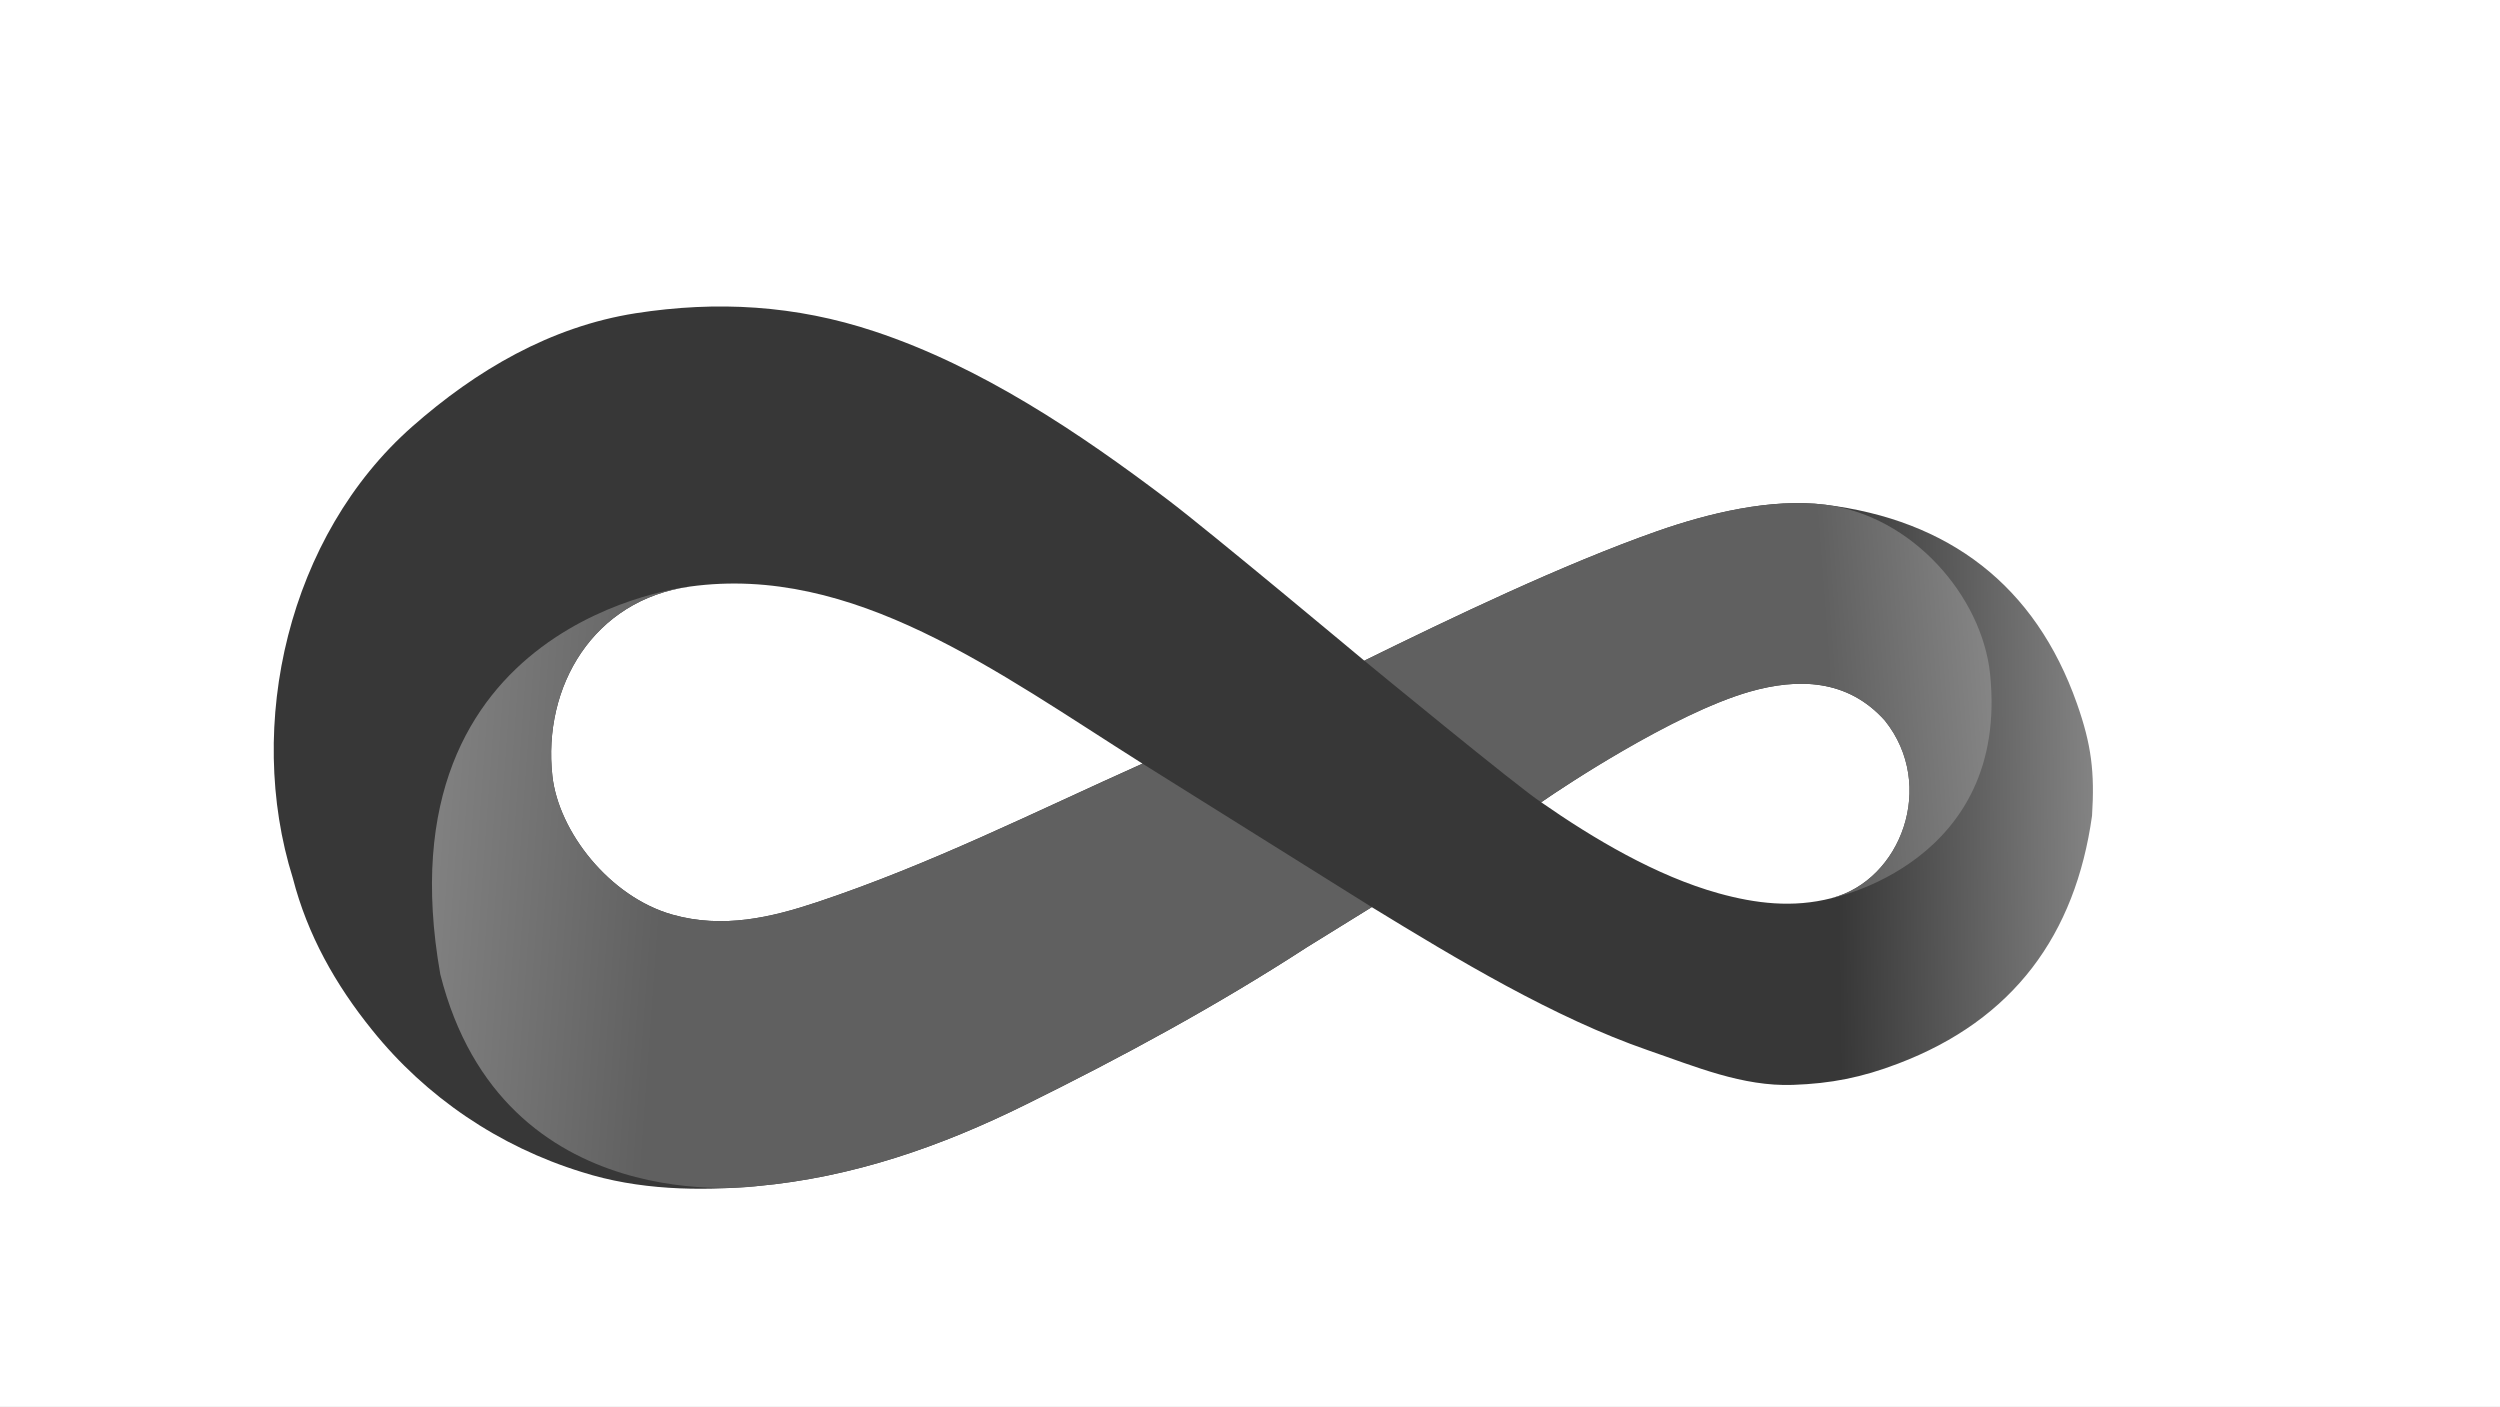
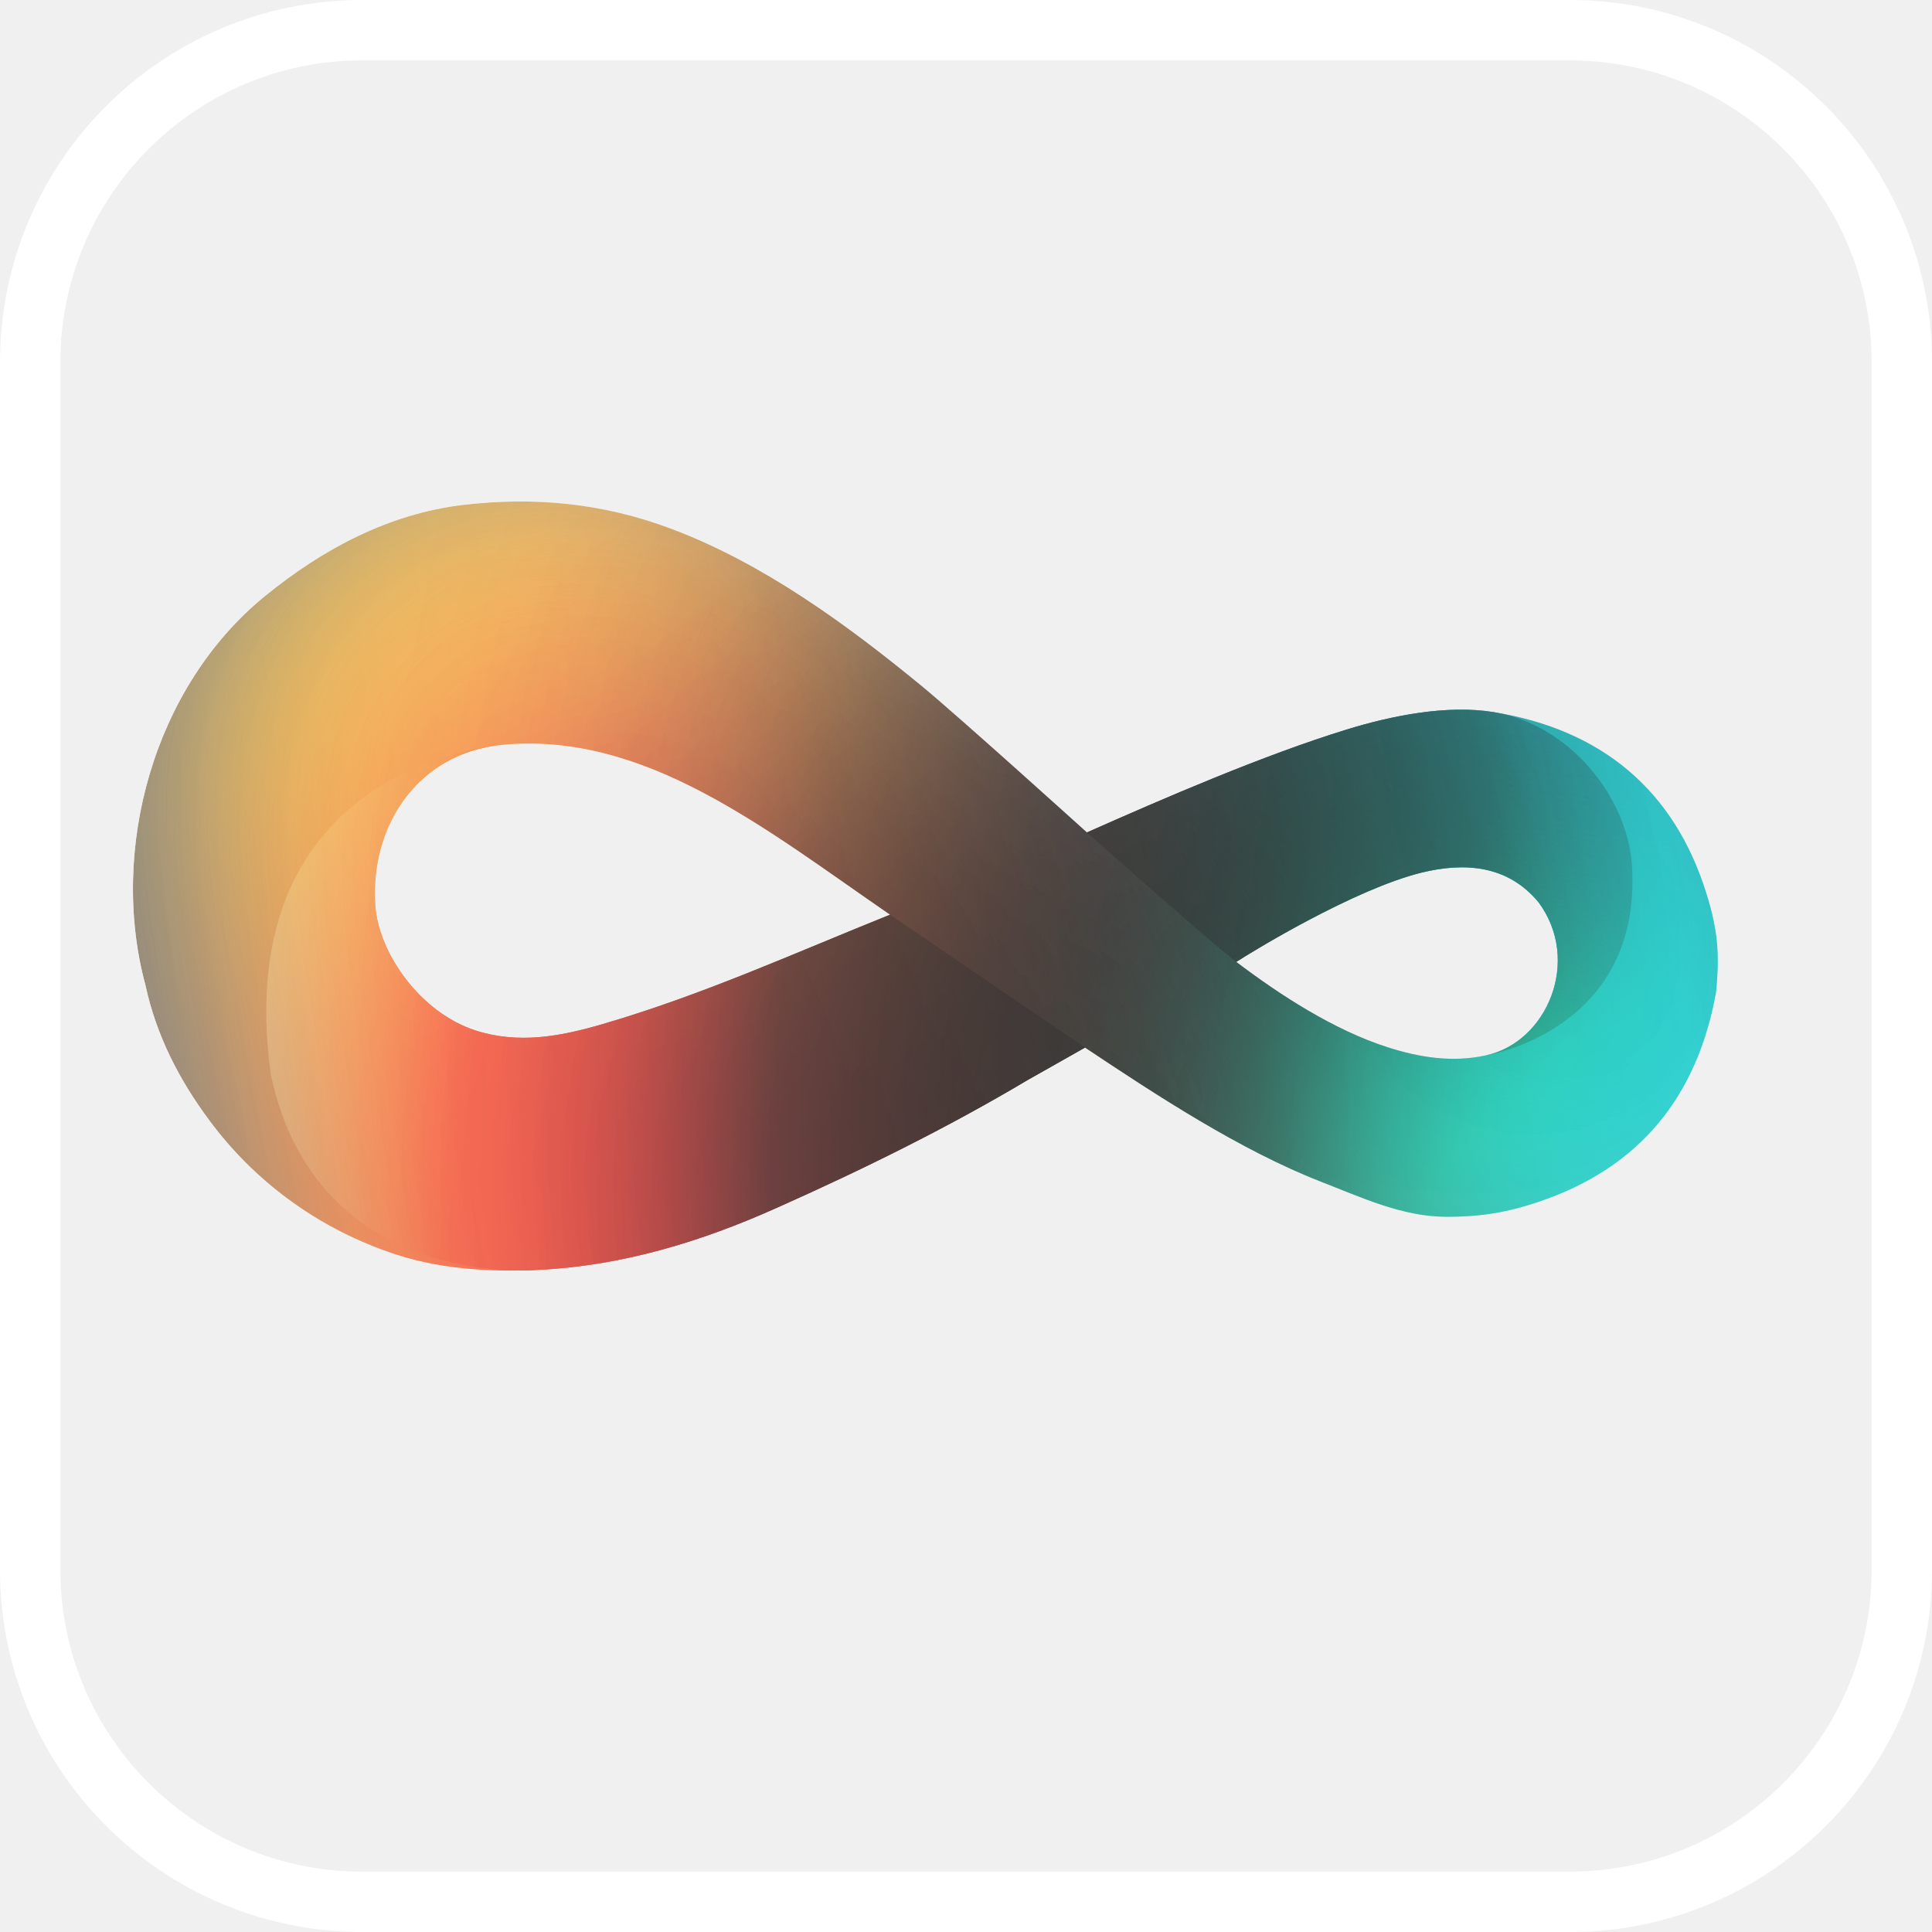
- <svg xmlns="http://www.w3.org/2000/svg" width="1920" height="1080" viewBox="0 0 1920 1080" fill="none">
-   <rect width="1920" height="1080" fill="white" />
-   <path d="M316.631 327.582C365.596 284.458 422.618 250.864 488.218 240.565C550.567 230.881 610.934 234.319 671.597 254.496C753.574 281.648 829.245 332.59 897.03 383.936C929.322 408.397 1047.78 507.396 1047.78 507.396C1114.7 474.564 1199.76 433.63 1272.78 407.931C1311.71 394.276 1360.06 382.442 1401.65 387.603C1496.73 399.285 1563.09 449.585 1595.11 540.403C1606.2 571.858 1608.81 592.922 1606.68 626.564C1593.87 717.814 1546.54 783.111 1457.82 816.837C1429.82 827.557 1406.1 832.17 1377.02 833.193C1338.18 834.561 1301.84 819.049 1265.85 806.667C1193.61 781.721 1118.15 736.235 1053.51 696.667L1003.91 727.349C934.82 772.2 861.841 811.763 787.871 848.238C722.662 880.562 654.627 904.257 581.456 910.915C536.498 914.932 490.151 913.93 446.896 900.149C383.288 880.552 327.172 842.553 285.821 791.076C257.64 756.199 236.132 718 224.911 674.446C187.951 556.615 221.506 411.358 316.631 327.582ZM877.428 586.461C765.276 515.7 655.231 433.178 529.774 450.487C455.706 460.705 416.656 527.244 424.233 595.91C428.938 638.55 468.023 688.821 516.493 702.468C555.276 713.384 592.163 704.68 627.773 692.789C714.825 663.722 794.068 623.795 877.428 586.461ZM1183.64 616.136C1223.8 644.132 1272.21 672.82 1319.9 686.063C1348.19 693.918 1376.98 697.434 1406.61 689.794C1459.89 676.069 1487.39 603.202 1447.62 553.458C1418.84 521.237 1380.55 520.744 1343.91 531.151C1285.28 547.965 1204.29 601.957 1183.64 616.136Z" fill="url(#paint0_linear_1021_135)" />
-   <path d="M787.87 848.238C861.84 811.763 934.819 772.2 1003.91 727.349L1053.51 696.667L877.492 586.513C794.132 623.847 714.824 663.722 627.772 692.789C592.163 704.68 555.275 713.384 516.492 702.467C468.022 688.821 428.937 638.55 424.233 595.91C416.656 527.244 455.705 460.705 529.774 450.487C529.774 450.487 289.991 475.366 338.144 748.253C386.254 938.804 581.455 910.915 581.455 910.915C654.626 904.257 722.661 880.562 787.87 848.238Z" fill="url(#paint1_linear_1021_135)" />
-   <path d="M1272.78 407.931C1199.76 433.63 1114.7 474.564 1047.78 507.396C1047.78 507.396 1166.71 605.292 1183.63 616.136C1195.08 607.912 1285.28 547.965 1343.91 531.151C1380.55 520.744 1418.84 521.237 1447.62 553.458C1487.39 603.202 1459.88 676.069 1406.61 689.794C1406.61 689.794 1543.45 662.868 1528.38 517.616C1522.22 458.169 1468.81 395.938 1401.65 387.604C1360.06 382.442 1311.71 394.276 1272.78 407.931Z" fill="url(#paint2_linear_1021_135)" />
+ <svg xmlns="http://www.w3.org/2000/svg" width="32" height="32" viewBox="0 0 32 32" fill="none">
+   <g clip-path="url(#clip0_1387_18749)">
+     <mask id="mask0_1387_18749" style="mask-type:alpha" maskUnits="userSpaceOnUse" x="2" y="8" width="27" height="14">
+       <g style="mix-blend-mode:color-dodge" opacity="0.75">
+         <path d="M4.39 9.872C5.342 9.097 6.439 8.507 7.679 8.362C8.859 8.225 9.991 8.334 11.117 8.758C12.638 9.329 14.023 10.342 15.259 11.357C15.848 11.84 18.003 13.788 18.003 13.788C19.285 13.22 20.914 12.513 22.305 12.084C23.047 11.855 23.965 11.668 24.743 11.796C26.521 12.085 27.732 13.08 28.267 14.81C28.453 15.41 28.486 15.808 28.422 16.439C28.114 18.145 27.176 19.337 25.484 19.906C24.95 20.087 24.5 20.156 23.953 20.154C23.222 20.151 22.55 19.833 21.883 19.574C20.543 19.052 19.157 18.142 17.971 17.351L17.017 17.891C15.685 18.683 14.284 19.373 12.867 20.005C11.617 20.565 10.321 20.96 8.94 21.032C8.092 21.074 7.222 21.021 6.419 20.731C5.237 20.316 4.21 19.56 3.471 18.562C2.967 17.886 2.59 17.152 2.411 16.325C1.803 14.083 2.54 11.377 4.39 9.872ZM14.742 15.15C12.686 13.737 10.678 12.105 8.307 12.338C6.907 12.476 6.124 13.698 6.216 14.995C6.273 15.8 6.971 16.773 7.872 17.066C8.593 17.299 9.293 17.163 9.971 16.965C11.629 16.483 13.148 15.79 14.742 15.15ZM20.477 15.932C21.211 16.488 22.1 17.063 22.987 17.347C23.513 17.515 24.052 17.602 24.614 17.48C25.626 17.261 26.196 15.912 25.485 14.947C24.968 14.321 24.248 14.283 23.552 14.452C22.438 14.725 20.875 15.681 20.477 15.932Z" fill="url(#paint0_linear_1387_18749)" />
+         <path d="M12.866 20.005C14.283 19.374 15.684 18.684 17.016 17.891L17.971 17.351L14.743 15.151C13.148 15.792 11.628 16.483 9.97 16.966C9.292 17.163 8.593 17.3 7.871 17.066C6.97 16.774 6.272 15.8 6.215 14.995C6.123 13.699 6.906 12.477 8.306 12.339C8.306 12.339 3.78 12.631 4.485 17.796C5.25 21.413 8.94 21.032 8.94 21.032C10.32 20.961 11.617 20.565 12.866 20.005Z" fill="url(#paint1_linear_1387_18749)" />
+         <path d="M22.305 12.083C20.914 12.512 19.285 13.22 18.003 13.788C18.003 13.788 20.167 15.715 20.477 15.931C20.698 15.785 22.438 14.724 23.552 14.451C24.249 14.283 24.968 14.32 25.485 14.947C26.197 15.911 25.626 17.261 24.614 17.48C24.614 17.48 27.207 17.074 27.03 14.332C26.958 13.21 26 12.001 24.743 11.795C23.965 11.668 23.047 11.855 22.305 12.083Z" fill="url(#paint2_linear_1387_18749)" />
+       </g>
+       <g style="mix-blend-mode:screen" opacity="0.25">
+         <path d="M4.39 9.872C5.342 9.097 6.439 8.507 7.679 8.362C8.859 8.225 9.991 8.334 11.117 8.758C12.638 9.329 14.023 10.342 15.259 11.357C15.848 11.84 18.003 13.788 18.003 13.788C19.285 13.22 20.914 12.513 22.305 12.084C23.047 11.855 23.965 11.668 24.743 11.796C26.521 12.085 27.732 13.08 28.267 14.81C28.453 15.41 28.486 15.808 28.422 16.439C28.114 18.145 27.176 19.337 25.484 19.906C24.95 20.087 24.5 20.156 23.953 20.154C23.222 20.151 22.55 19.833 21.883 19.574C20.543 19.052 19.157 18.142 17.971 17.351L17.017 17.891C15.685 18.683 14.284 19.373 12.867 20.005C11.617 20.565 10.321 20.96 8.94 21.032C8.092 21.074 7.222 21.021 6.419 20.731C5.237 20.316 4.21 19.56 3.471 18.562C2.967 17.886 2.59 17.152 2.411 16.325C1.803 14.083 2.54 11.377 4.39 9.872ZM14.742 15.15C12.686 13.737 10.678 12.105 8.307 12.338C6.907 12.476 6.124 13.698 6.216 14.995C6.273 15.8 6.971 16.773 7.872 17.066C8.593 17.299 9.293 17.163 9.971 16.965C11.629 16.483 13.148 15.79 14.742 15.15ZM20.477 15.932C21.211 16.488 22.1 17.063 22.987 17.347C23.513 17.515 24.052 17.602 24.614 17.48C25.626 17.261 26.196 15.912 25.485 14.947C24.968 14.321 24.248 14.283 23.552 14.452C22.438 14.725 20.875 15.681 20.477 15.932Z" fill="url(#paint3_linear_1387_18749)" />
+         <path d="M12.866 20.005C14.283 19.374 15.684 18.684 17.016 17.891L17.971 17.351L14.743 15.151C13.148 15.792 11.628 16.483 9.97 16.966C9.292 17.163 8.593 17.3 7.871 17.066C6.97 16.774 6.272 15.8 6.215 14.995C6.123 13.699 6.906 12.477 8.306 12.339C8.306 12.339 3.78 12.631 4.485 17.796C5.25 21.413 8.94 21.032 8.94 21.032C10.32 20.961 11.617 20.565 12.866 20.005Z" fill="url(#paint4_linear_1387_18749)" />
+         <path d="M22.305 12.083C20.914 12.512 19.285 13.22 18.003 13.788C18.003 13.788 20.167 15.715 20.477 15.931C20.698 15.785 22.438 14.724 23.552 14.451C24.249 14.283 24.968 14.32 25.485 14.947C26.197 15.911 25.626 17.261 24.614 17.48C24.614 17.48 27.207 17.074 27.03 14.332C26.958 13.21 26 12.001 24.743 11.795C23.965 11.668 23.047 11.855 22.305 12.083Z" fill="url(#paint5_linear_1387_18749)" />
+       </g>
+     </mask>
+     <g mask="url(#mask0_1387_18749)">
+       <g filter="url(#filter0_bf_1387_18749)">
+         <ellipse cx="21.286" cy="18.948" rx="9.049" ry="3.626" transform="rotate(90 21.2862 18.9483)" fill="white" />
+         <ellipse cx="21.286" cy="18.948" rx="9.049" ry="3.626" transform="rotate(90 21.2862 18.9483)" fill="black" />
+       </g>
+       <g filter="url(#filter1_f_1387_18749)">
+         <path d="M17.237 21.212C17.901 24.381 15.837 27.293 12.627 27.717C9.417 28.14 6.276 25.914 5.612 22.745L3.836 14.267C3.172 11.098 5.236 8.186 8.447 7.762C11.657 7.339 14.797 9.565 15.461 12.734L17.237 21.212Z" fill="url(#paint6_radial_1387_18749)" />
+       </g>
+       <g filter="url(#filter2_f_1387_18749)">
+         <path d="M17.237 21.212C17.901 24.381 15.837 27.293 12.627 27.717C9.417 28.14 6.276 25.914 5.612 22.745L3.836 14.267C3.172 11.098 5.236 8.186 8.447 7.762C11.657 7.339 14.797 9.565 15.461 12.734L17.237 21.212Z" fill="url(#paint7_radial_1387_18749)" />
+       </g>
+       <g filter="url(#filter3_bf_1387_18749)">
+         <ellipse cx="17.339" cy="18.511" rx="11.014" ry="3.278" transform="rotate(90 17.3393 18.5106)" fill="#350C0C" />
+       </g>
+       <g filter="url(#filter4_f_1387_18749)">
+         <path d="M16.816 11.532C17.003 9.873 17.745 9.746 18.474 11.247C19.203 12.749 19.643 15.311 19.456 16.97L19.092 20.208C18.905 21.867 18.163 21.994 17.434 20.493C16.705 18.991 16.265 16.429 16.452 14.77L16.816 11.532Z" fill="black" />
+       </g>
+       <g filter="url(#filter5_f_1387_18749)">
+         <path d="M15.093 16.06C15.352 13.757 16.383 13.581 17.395 15.665C18.407 17.75 19.017 21.306 18.758 23.609L18.422 26.592C18.163 28.895 17.133 29.072 16.121 26.987C15.109 24.902 14.499 21.346 14.758 19.043L15.093 16.06Z" fill="black" />
+       </g>
+       <g filter="url(#filter6_f_1387_18749)">
+         <path d="M16.816 13.923C17.003 12.265 17.745 12.137 18.474 13.639C19.203 15.14 19.643 17.703 19.456 19.361L19.092 22.6C18.905 24.259 18.163 24.386 17.434 22.884C16.705 21.383 16.265 18.82 16.452 17.162L16.816 13.923Z" fill="black" />
+       </g>
+       <g filter="url(#filter7_f_1387_18749)">
+         <path d="M21.792 20.246C21.805 18.482 23.226 16.804 24.964 16.5C26.703 16.196 28.101 17.38 28.088 19.145L28.06 22.778C28.046 24.543 26.626 26.22 24.887 26.524C23.149 26.828 21.75 25.644 21.764 23.879L21.792 20.246Z" fill="url(#paint8_radial_1387_18749)" />
+       </g>
+       <g style="mix-blend-mode:overlay" filter="url(#filter8_f_1387_18749)">
+         <path d="M22.533 1.147C25.444 0.537 28.351 2.392 29.026 5.289L31.255 14.864C31.929 17.761 30.116 20.604 27.204 21.214C24.292 21.824 21.385 19.97 20.711 17.072L18.482 7.498C17.808 4.6 19.621 1.757 22.533 1.147Z" fill="url(#paint9_radial_1387_18749)" />
+       </g>
+       <g style="mix-blend-mode:overlay" opacity="0.75" filter="url(#filter9_d_1387_18749)">
+         <path d="M4.39 9.872C5.342 9.097 6.439 8.507 7.679 8.362C8.859 8.225 9.991 8.334 11.117 8.758C12.638 9.329 14.023 10.342 15.259 11.357C15.848 11.84 18.003 13.788 18.003 13.788C19.285 13.22 20.914 12.513 22.305 12.084C23.047 11.855 23.965 11.668 24.743 11.796C26.521 12.085 27.732 13.08 28.267 14.81C28.453 15.41 28.486 15.808 28.422 16.439C28.114 18.145 27.176 19.337 25.484 19.906C24.95 20.087 24.5 20.156 23.953 20.154C23.222 20.151 22.55 19.833 21.883 19.574C20.543 19.052 19.157 18.142 17.971 17.351L17.017 17.891C15.685 18.683 14.284 19.373 12.867 20.005C11.617 20.565 10.321 20.96 8.94 21.032C8.092 21.074 7.222 21.021 6.419 20.731C5.237 20.316 4.21 19.56 3.471 18.562C2.967 17.886 2.59 17.152 2.411 16.325C1.803 14.083 2.54 11.377 4.39 9.872ZM14.742 15.15C12.686 13.737 10.678 12.105 8.307 12.338C6.907 12.476 6.124 13.698 6.216 14.995C6.273 15.8 6.971 16.773 7.872 17.066C8.593 17.299 9.293 17.163 9.971 16.965C11.629 16.483 13.148 15.79 14.742 15.15ZM20.477 15.932C21.211 16.488 22.1 17.063 22.987 17.347C23.513 17.515 24.052 17.602 24.614 17.48C25.626 17.261 26.196 15.912 25.485 14.947C24.968 14.321 24.248 14.283 23.552 14.452C22.438 14.725 20.875 15.681 20.477 15.932Z" fill="url(#paint10_linear_1387_18749)" />
+         <path d="M12.866 20.005C14.283 19.374 15.684 18.684 17.016 17.891L17.971 17.351L14.743 15.151C13.148 15.792 11.628 16.483 9.97 16.966C9.292 17.163 8.593 17.3 7.871 17.066C6.97 16.774 6.272 15.8 6.215 14.995C6.123 13.699 6.906 12.477 8.306 12.339C8.306 12.339 3.78 12.631 4.485 17.796C5.25 21.413 8.94 21.032 8.94 21.032C10.32 20.961 11.617 20.565 12.866 20.005Z" fill="url(#paint11_linear_1387_18749)" />
+         <path d="M22.305 12.083C20.914 12.512 19.285 13.22 18.003 13.788C18.003 13.788 20.167 15.715 20.477 15.931C20.698 15.785 22.438 14.724 23.552 14.451C24.249 14.283 24.968 14.32 25.485 14.947C26.197 15.911 25.626 17.261 24.614 17.48C24.614 17.48 27.207 17.074 27.03 14.332C26.958 13.21 26 12.001 24.743 11.795C23.965 11.668 23.047 11.855 22.305 12.083Z" fill="url(#paint12_linear_1387_18749)" />
+       </g>
+     </g>
+   </g>
+   <rect x="0.5" y="0.5" width="31" height="31" rx="5.5" stroke="white" />
  <defs>
-     <linearGradient id="paint0_linear_1021_135" x1="185.557" y1="560.123" x2="1844.34" y2="540" gradientUnits="userSpaceOnUse">
-       <stop offset="0.738" stop-color="#373737" />
-       <stop offset="1" stop-color="#DFDFDF" />
+     <filter id="filter0_bf_1387_18749" x="8.66" y="0.899" width="25.252" height="36.098" filterUnits="userSpaceOnUse" color-interpolation-filters="sRGB">
+       <feFlood flood-opacity="0" result="BackgroundImageFix" />
+       <feGaussianBlur in="BackgroundImageFix" stdDeviation="0.45" />
+       <feComposite in2="SourceAlpha" operator="in" result="effect1_backgroundBlur_1387_18749" />
+       <feBlend mode="normal" in="SourceGraphic" in2="effect1_backgroundBlur_1387_18749" result="shape" />
+       <feGaussianBlur stdDeviation="4.5" result="effect2_foregroundBlur_1387_18749" />
+     </filter>
+     <filter id="filter1_f_1387_18749" x="0.463" y="4.462" width="20.147" height="26.555" filterUnits="userSpaceOnUse" color-interpolation-filters="sRGB">
+       <feFlood flood-opacity="0" result="BackgroundImageFix" />
+       <feBlend mode="normal" in="SourceGraphic" in2="BackgroundImageFix" result="shape" />
+       <feGaussianBlur stdDeviation="1.624" result="effect1_foregroundBlur_1387_18749" />
+     </filter>
+     <filter id="filter2_f_1387_18749" x="0.463" y="4.462" width="20.147" height="26.555" filterUnits="userSpaceOnUse" color-interpolation-filters="sRGB">
+       <feFlood flood-opacity="0" result="BackgroundImageFix" />
+       <feBlend mode="normal" in="SourceGraphic" in2="BackgroundImageFix" result="shape" />
+       <feGaussianBlur stdDeviation="1.624" result="effect1_foregroundBlur_1387_18749" />
+     </filter>
+     <filter id="filter3_bf_1387_18749" x="5.062" y="-1.503" width="24.556" height="40.027" filterUnits="userSpaceOnUse" color-interpolation-filters="sRGB">
+       <feFlood flood-opacity="0" result="BackgroundImageFix" />
+       <feGaussianBlur in="BackgroundImageFix" stdDeviation="0.45" />
+       <feComposite in2="SourceAlpha" operator="in" result="effect1_backgroundBlur_1387_18749" />
+       <feBlend mode="normal" in="SourceGraphic" in2="effect1_backgroundBlur_1387_18749" result="shape" />
+       <feGaussianBlur stdDeviation="4.5" result="effect2_foregroundBlur_1387_18749" />
+     </filter>
+     <filter id="filter4_f_1387_18749" x="6.614" y="0.404" width="22.681" height="30.932" filterUnits="userSpaceOnUse" color-interpolation-filters="sRGB">
+       <feFlood flood-opacity="0" result="BackgroundImageFix" />
+       <feBlend mode="normal" in="SourceGraphic" in2="BackgroundImageFix" result="shape" />
+       <feGaussianBlur stdDeviation="4.898" result="effect1_foregroundBlur_1387_18749" />
+     </filter>
+     <filter id="filter5_f_1387_18749" x="4.903" y="4.414" width="23.71" height="33.823" filterUnits="userSpaceOnUse" color-interpolation-filters="sRGB">
+       <feFlood flood-opacity="0" result="BackgroundImageFix" />
+       <feBlend mode="normal" in="SourceGraphic" in2="BackgroundImageFix" result="shape" />
+       <feGaussianBlur stdDeviation="4.898" result="effect1_foregroundBlur_1387_18749" />
+     </filter>
+     <filter id="filter6_f_1387_18749" x="6.614" y="2.795" width="22.681" height="30.932" filterUnits="userSpaceOnUse" color-interpolation-filters="sRGB">
+       <feFlood flood-opacity="0" result="BackgroundImageFix" />
+       <feBlend mode="normal" in="SourceGraphic" in2="BackgroundImageFix" result="shape" />
+       <feGaussianBlur stdDeviation="4.898" result="effect1_foregroundBlur_1387_18749" />
+     </filter>
+     <filter id="filter7_f_1387_18749" x="11.968" y="6.657" width="25.916" height="29.709" filterUnits="userSpaceOnUse" color-interpolation-filters="sRGB">
+       <feFlood flood-opacity="0" result="BackgroundImageFix" />
+       <feBlend mode="normal" in="SourceGraphic" in2="BackgroundImageFix" result="shape" />
+       <feGaussianBlur stdDeviation="4.898" result="effect1_foregroundBlur_1387_18749" />
+     </filter>
+     <filter id="filter8_f_1387_18749" x="15.161" y="-2.148" width="19.414" height="26.658" filterUnits="userSpaceOnUse" color-interpolation-filters="sRGB">
+       <feFlood flood-opacity="0" result="BackgroundImageFix" />
+       <feBlend mode="normal" in="SourceGraphic" in2="BackgroundImageFix" result="shape" />
+       <feGaussianBlur stdDeviation="1.59" result="effect1_foregroundBlur_1387_18749" />
+     </filter>
+     <filter id="filter9_d_1387_18749" x="1.482" y="7.947" width="27.69" height="14.178" filterUnits="userSpaceOnUse" color-interpolation-filters="sRGB">
+       <feFlood flood-opacity="0" result="BackgroundImageFix" />
+       <feColorMatrix in="SourceAlpha" type="matrix" values="0 0 0 0 0 0 0 0 0 0 0 0 0 0 0 0 0 0 127 0" result="hardAlpha" />
+       <feOffset dy="0.36" />
+       <feGaussianBlur stdDeviation="0.36" />
+       <feComposite in2="hardAlpha" operator="out" />
+       <feColorMatrix type="matrix" values="0 0 0 0 0.357 0 0 0 0 0.549 0 0 0 0 0.486 0 0 0 0.5 0" />
+       <feBlend mode="color-burn" in2="BackgroundImageFix" result="effect1_dropShadow_1387_18749" />
+       <feBlend mode="normal" in="SourceGraphic" in2="effect1_dropShadow_1387_18749" result="shape" />
+     </filter>
+     <linearGradient id="paint0_linear_1387_18749" x1="2.413" y1="17.531" x2="32.802" y2="13.557" gradientUnits="userSpaceOnUse">
+       <stop stop-color="white" />
+       <stop offset="0.83" stop-color="#C9C9C9" />
+       <stop offset="1" stop-color="#373737" />
    </linearGradient>
-     <linearGradient id="paint1_linear_1021_135" x1="100.042" y1="585.539" x2="864.891" y2="640.539" gradientUnits="userSpaceOnUse">
-       <stop stop-color="#ACACAC" />
-       <stop offset="0.542" stop-color="#606060" />
+     <linearGradient id="paint1_linear_1387_18749" x1="0.907" y1="14.71" x2="16.309" y2="16.193" gradientUnits="userSpaceOnUse">
+       <stop stop-color="#F2F2F2" />
+       <stop offset="0.464" stop-color="#909090" />
    </linearGradient>
-     <linearGradient id="paint2_linear_1021_135" x1="1049.51" y1="518.669" x2="1659.78" y2="472.059" gradientUnits="userSpaceOnUse">
-       <stop offset="0.578" stop-color="#606060" />
-       <stop offset="1" stop-color="#ADADAD" />
+     <linearGradient id="paint2_linear_1387_18749" x1="15.933" y1="17.068" x2="29.544" y2="12.402" gradientUnits="userSpaceOnUse">
+       <stop offset="0.578" stop-color="#8F8F8F" />
+       <stop offset="1" stop-color="#F2F2F2" />
    </linearGradient>
+     <linearGradient id="paint3_linear_1387_18749" x1="2.413" y1="17.531" x2="32.802" y2="13.557" gradientUnits="userSpaceOnUse">
+       <stop stop-color="white" />
+       <stop offset="0.83" stop-color="#C9C9C9" />
+       <stop offset="1" stop-color="#373737" />
+     </linearGradient>
+     <linearGradient id="paint4_linear_1387_18749" x1="0.907" y1="14.71" x2="16.309" y2="16.193" gradientUnits="userSpaceOnUse">
+       <stop stop-color="#F2F2F2" />
+       <stop offset="0.464" stop-color="#909090" />
+     </linearGradient>
+     <linearGradient id="paint5_linear_1387_18749" x1="15.933" y1="17.068" x2="29.544" y2="12.402" gradientUnits="userSpaceOnUse">
+       <stop offset="0.578" stop-color="#8F8F8F" />
+       <stop offset="1" stop-color="#F2F2F2" />
+     </linearGradient>
+     <radialGradient id="paint6_radial_1387_18749" cx="0" cy="0" r="1" gradientUnits="userSpaceOnUse" gradientTransform="translate(12.2154 20.7322) rotate(-106.203) scale(13.5063 7.74948)">
+       <stop offset="0.286" stop-color="#FF4B4B" />
+       <stop offset="1" stop-color="#FFD84B" stop-opacity="0.72" />
+     </radialGradient>
+     <radialGradient id="paint7_radial_1387_18749" cx="0" cy="0" r="1" gradientUnits="userSpaceOnUse" gradientTransform="translate(12.2154 20.7322) rotate(-106.203) scale(13.5063 7.74948)">
+       <stop offset="0.286" stop-color="#FF4B4B" />
+       <stop offset="1" stop-color="#FFD84B" stop-opacity="0.72" />
+     </radialGradient>
+     <radialGradient id="paint8_radial_1387_18749" cx="0" cy="0" r="1" gradientUnits="userSpaceOnUse" gradientTransform="translate(21.9419 20.3782) rotate(5.60539) scale(6.64278 2.78629)">
+       <stop stop-color="#5AFDDF" />
+       <stop offset="1" stop-color="#00D9A5" />
+     </radialGradient>
+     <radialGradient id="paint9_radial_1387_18749" cx="0" cy="0" r="1" gradientUnits="userSpaceOnUse" gradientTransform="translate(1.65034 12.7751) rotate(-50.5863) scale(37.5962 56.7355)">
+       <stop stop-color="#07FFC4" />
+       <stop offset="1" stop-color="#007ABE" />
+     </radialGradient>
+     <linearGradient id="paint10_linear_1387_18749" x1="2.413" y1="17.531" x2="32.802" y2="13.557" gradientUnits="userSpaceOnUse">
+       <stop stop-color="#3E3E3E" />
+       <stop offset="0.83" stop-color="#9D9D9D" />
+       <stop offset="1" stop-color="#373737" />
+     </linearGradient>
+     <linearGradient id="paint11_linear_1387_18749" x1="0.907" y1="14.71" x2="16.309" y2="16.193" gradientUnits="userSpaceOnUse">
+       <stop stop-color="#B7B7B7" />
+       <stop offset="0.464" stop-color="#3E3E3E" />
+     </linearGradient>
+     <linearGradient id="paint12_linear_1387_18749" x1="15.933" y1="17.068" x2="29.544" y2="12.402" gradientUnits="userSpaceOnUse">
+       <stop offset="0.578" stop-color="#3E3E3E" />
+       <stop offset="1" stop-color="#696969" />
+     </linearGradient>
+     <clipPath id="clip0_1387_18749">
+       <rect width="32" height="32" rx="6" fill="white" />
+     </clipPath>
  </defs>
</svg>
